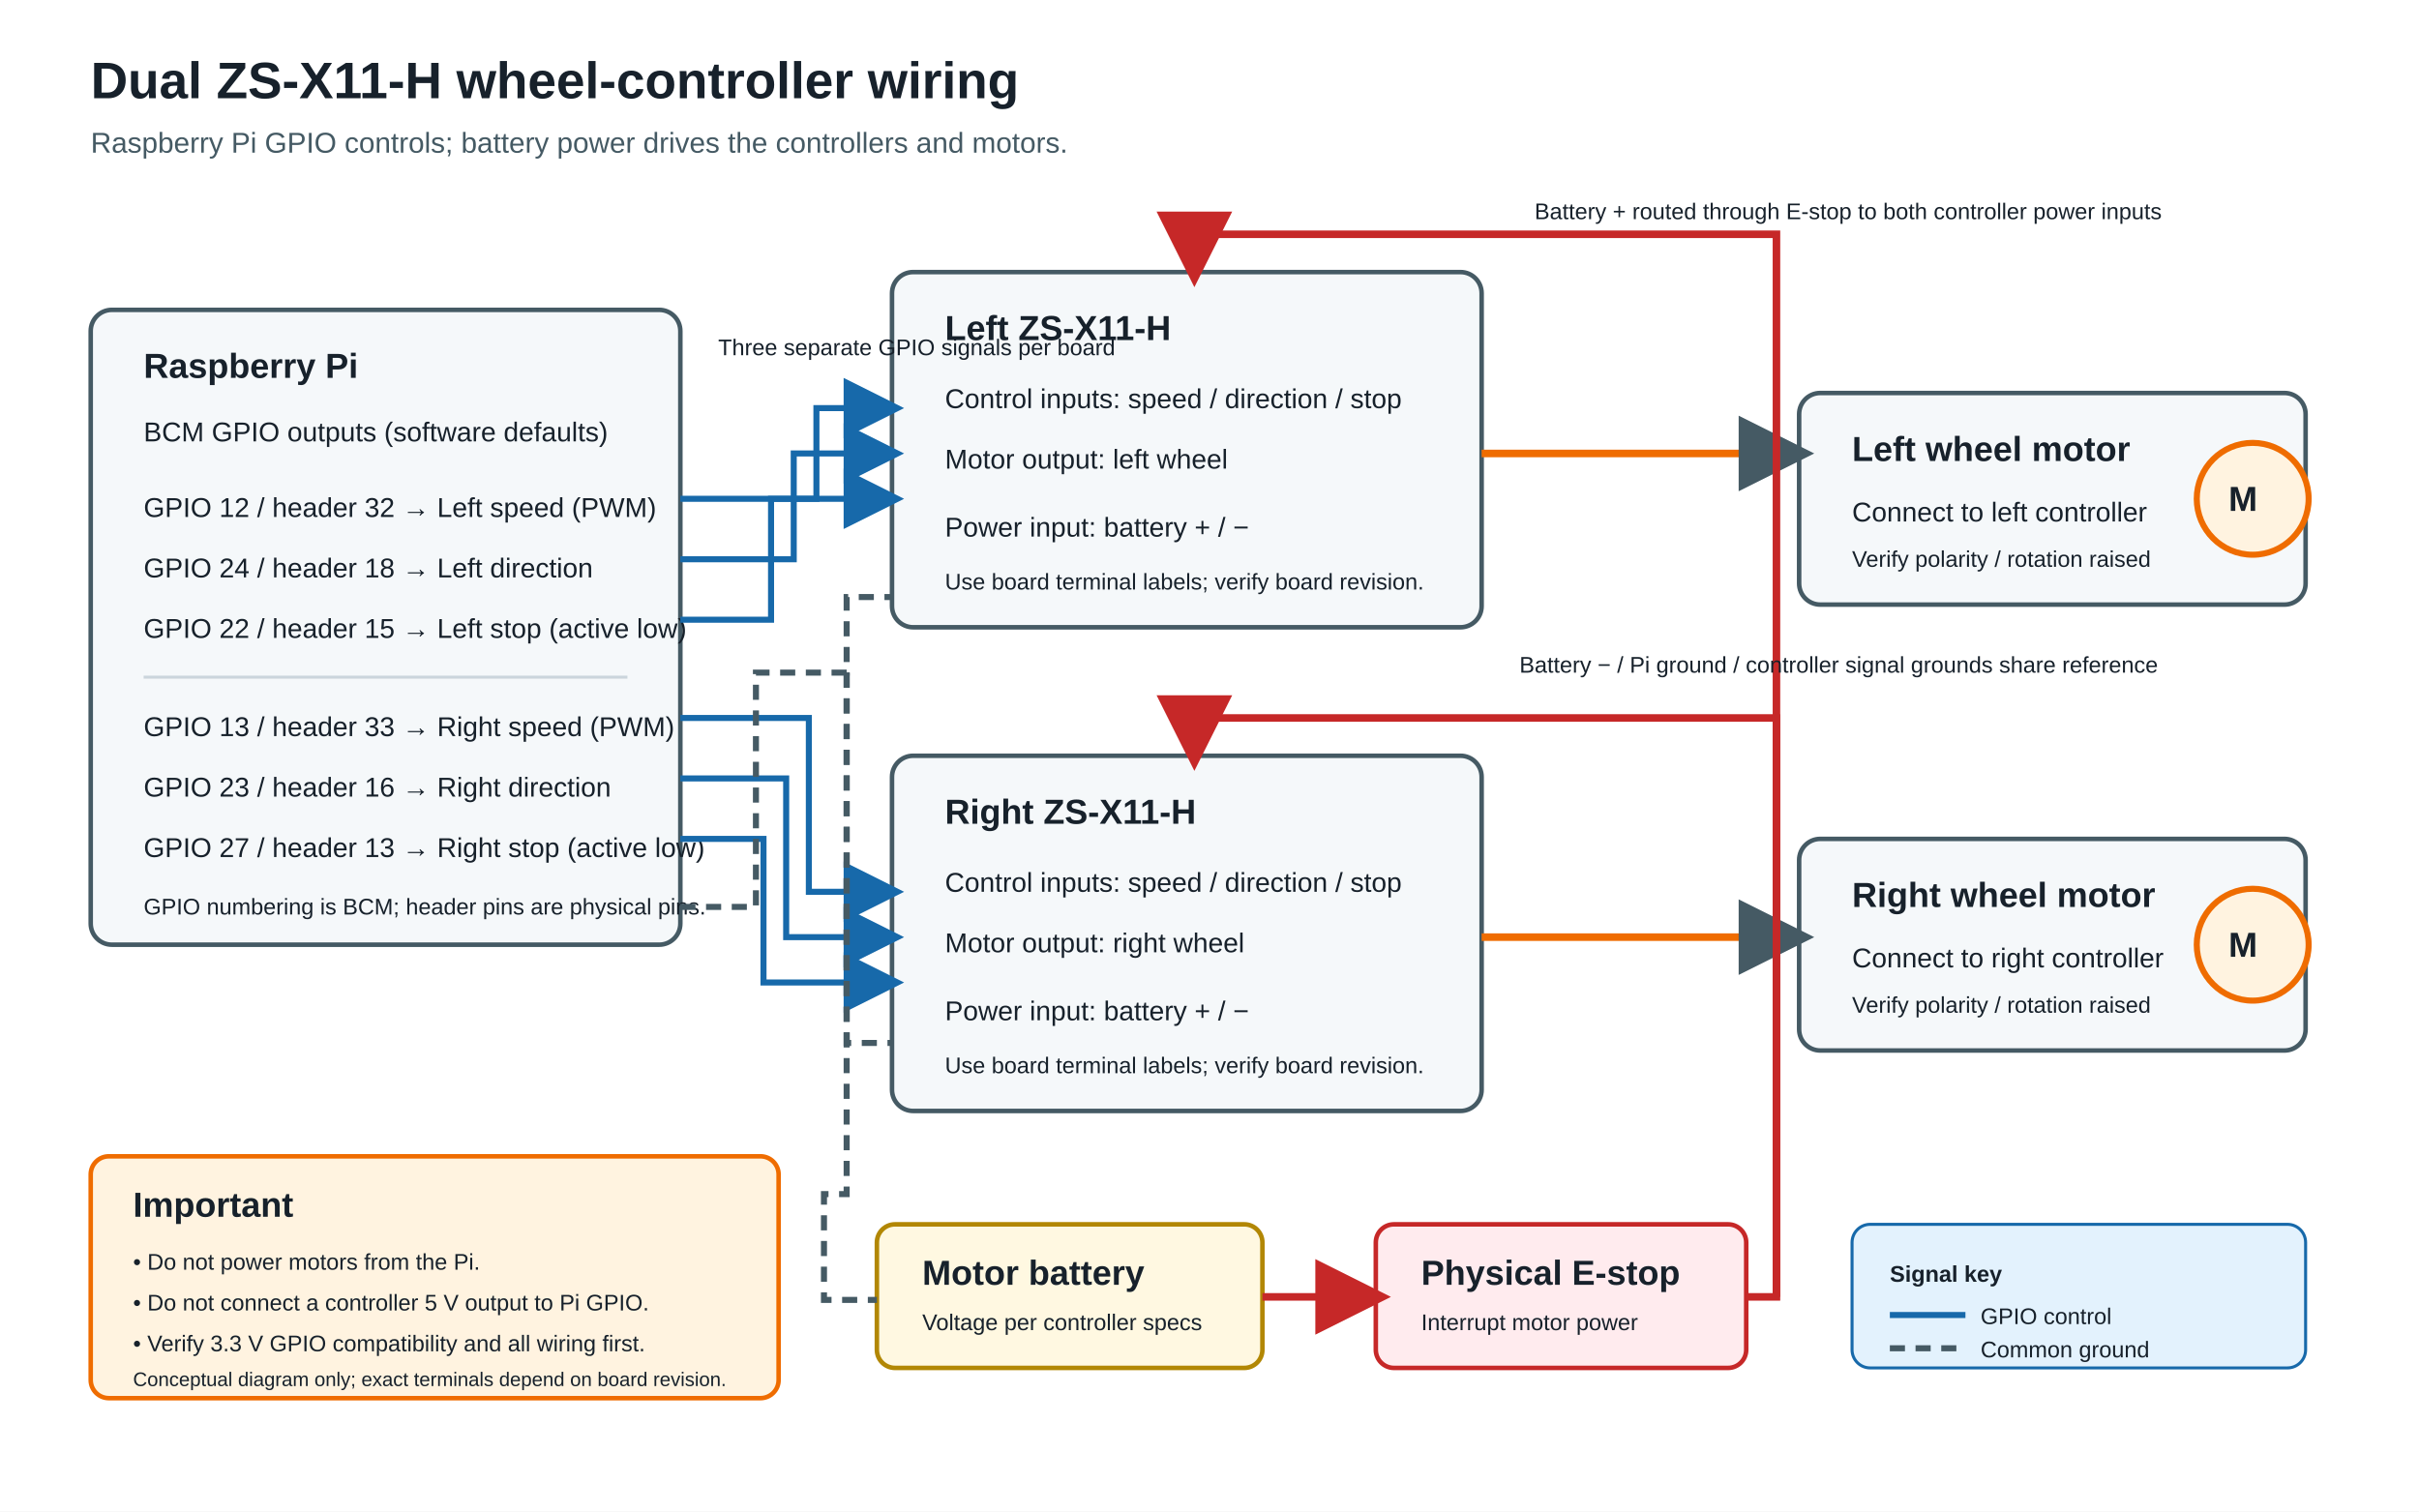
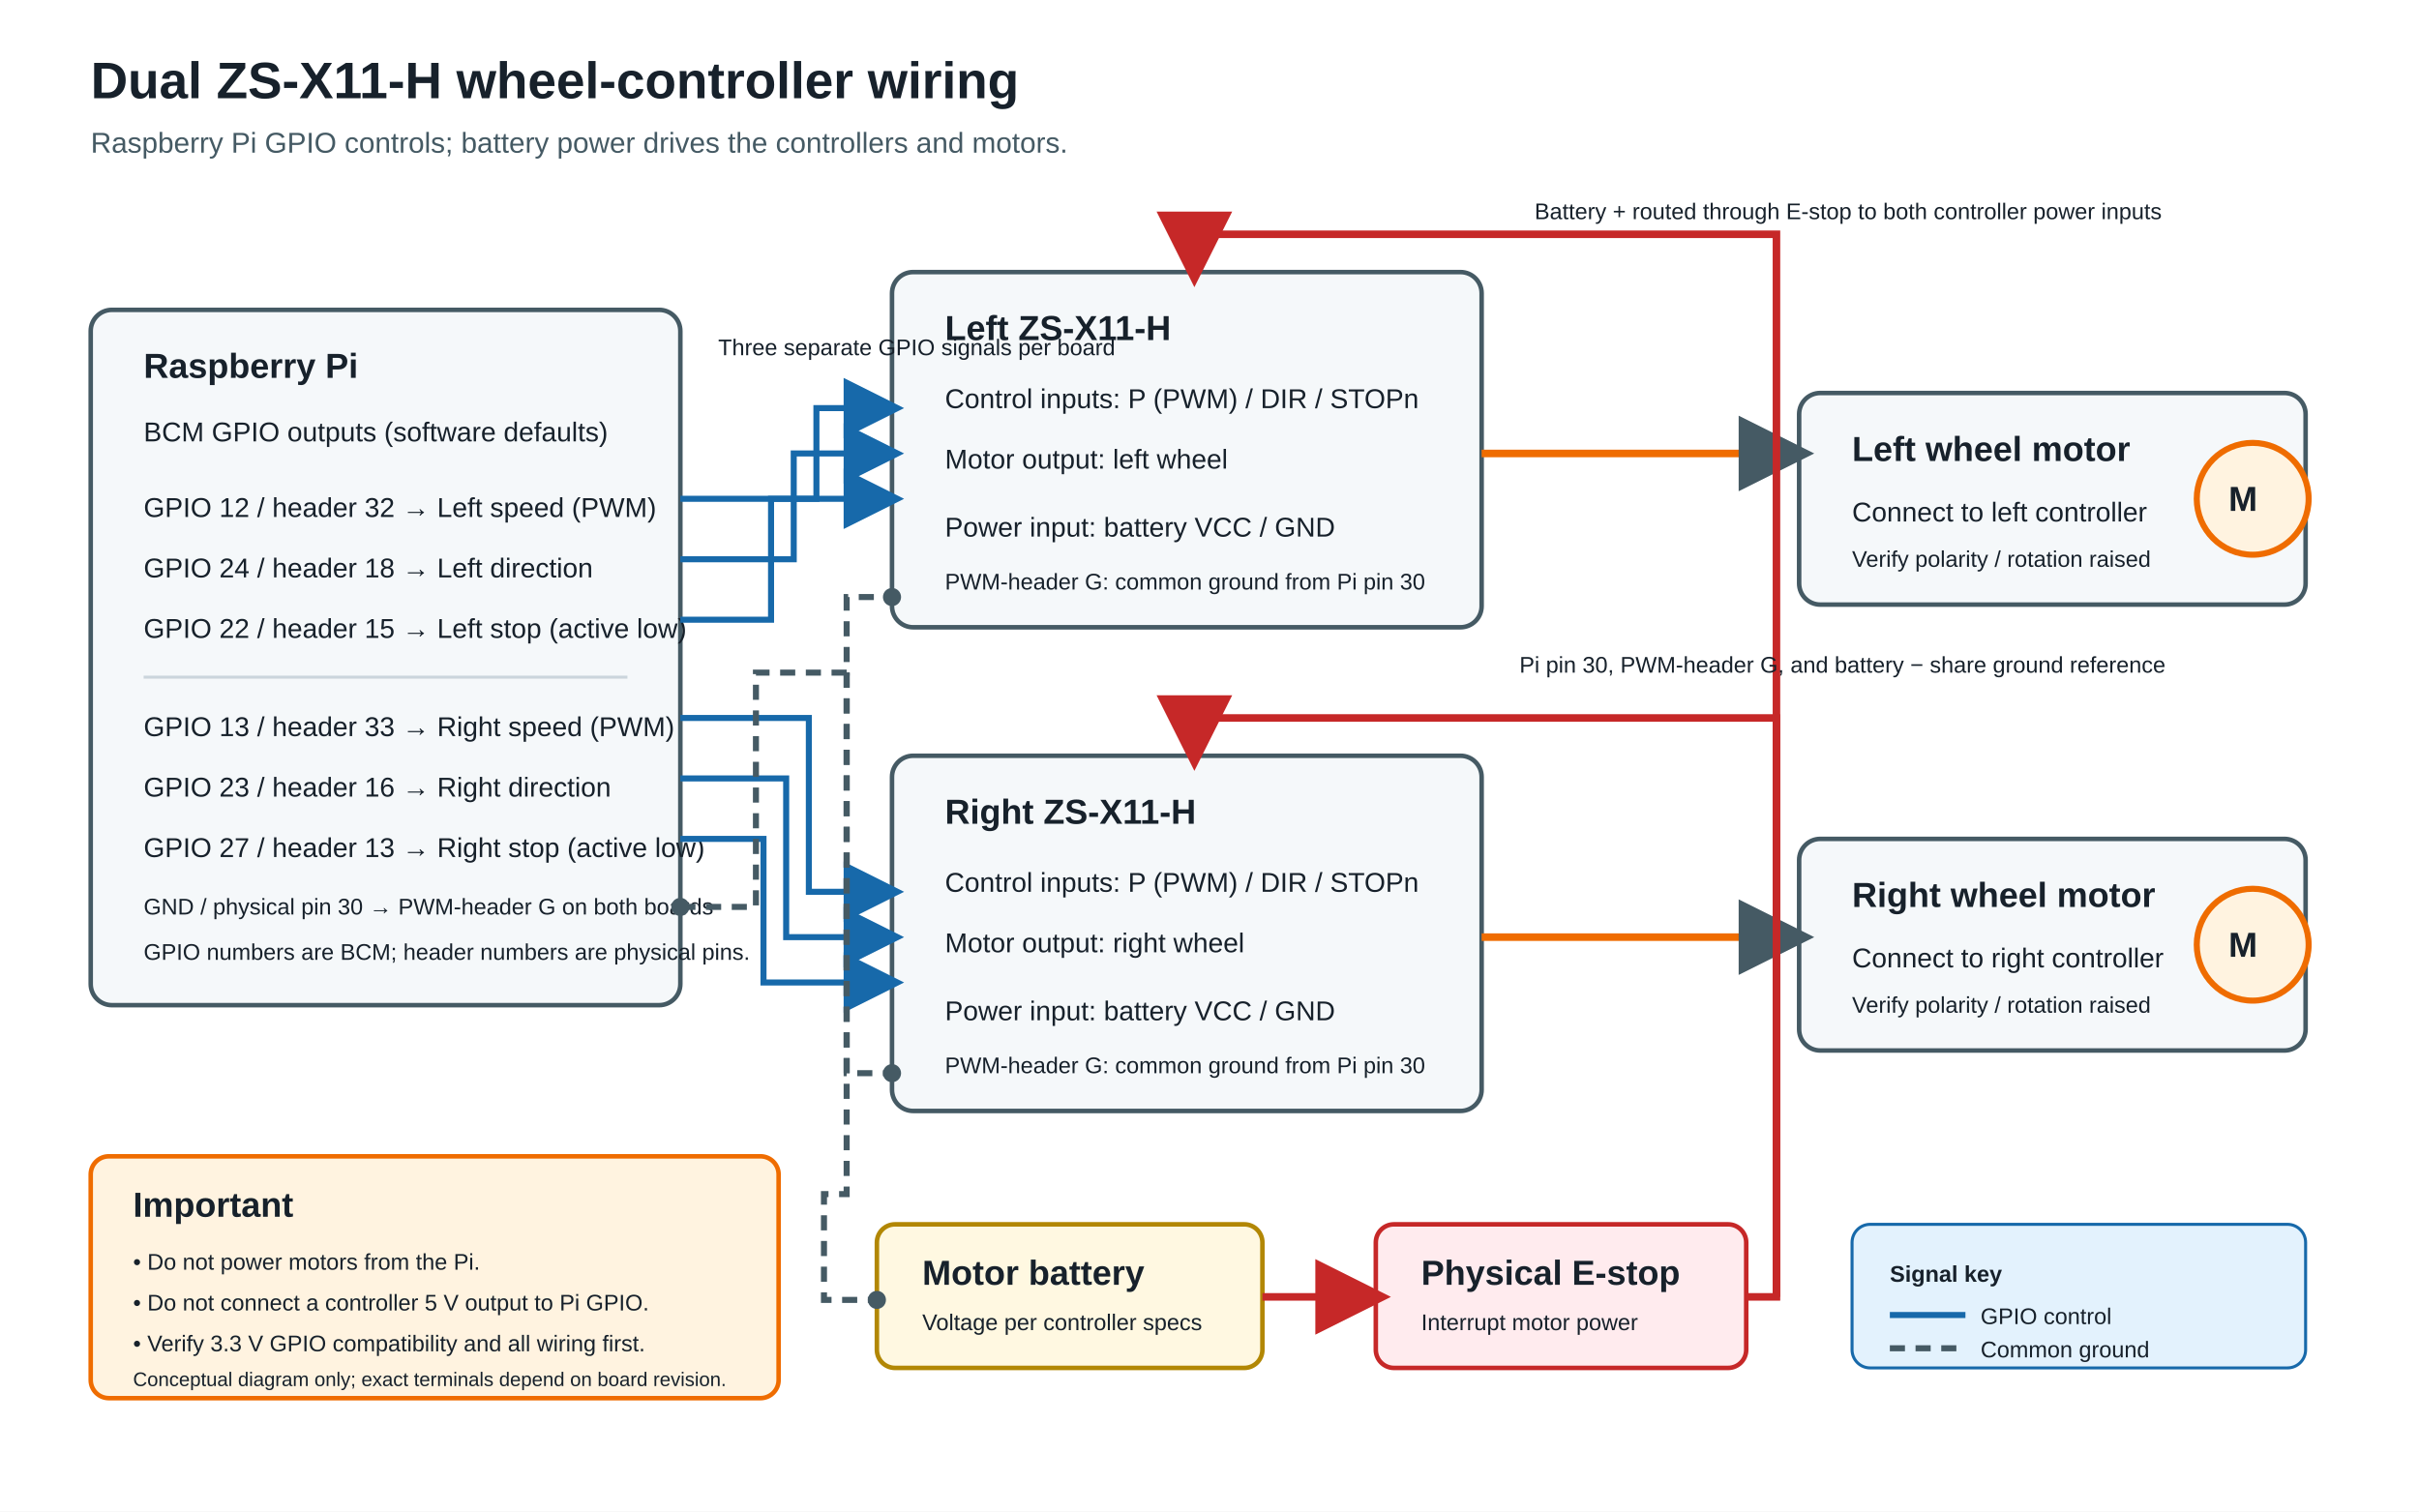
<svg xmlns="http://www.w3.org/2000/svg" width="1600" height="1000" viewBox="0 0 1600 1000" role="img" aria-labelledby="title description">
  <defs>
    <marker id="arrow-blue" markerWidth="10" markerHeight="10" refX="8" refY="5" orient="auto">
      <path d="M0,0 L10,5 L0,10 z" fill="#1769aa" />
    </marker>
    <marker id="arrow-red" markerWidth="10" markerHeight="10" refX="8" refY="5" orient="auto">
      <path d="M0,0 L10,5 L0,10 z" fill="#c62828" />
    </marker>
    <marker id="arrow-gray" markerWidth="10" markerHeight="10" refX="8" refY="5" orient="auto">
      <path d="M0,0 L10,5 L0,10 z" fill="#455a64" />
    </marker>
    <style>
      text { font-family: "Segoe UI", Arial, sans-serif; fill: #17212b; }
      .title { font-size: 34px; font-weight: 700; }
      .subtitle { font-size: 19px; fill: #455a64; }
      .box-title { font-size: 23px; font-weight: 700; }
      .body { font-size: 18px; }
      .small { font-size: 15px; }
      .tiny { font-size: 13px; }
      .box { fill: #f5f8fa; stroke: #455a64; stroke-width: 3; rx: 14; }
      .signal { fill: none; stroke: #1769aa; stroke-width: 4; }
      .power { fill: none; stroke: #c62828; stroke-width: 5; }
      .ground { fill: none; stroke: #455a64; stroke-width: 4; stroke-dasharray: 10 7; }
      .motor { fill: none; stroke: #ef6c00; stroke-width: 5; }
    </style>
  </defs>
  <rect width="1600" height="1000" fill="#ffffff" />
  <text x="60" y="65" class="title">Dual ZS-X11-H wheel-controller wiring</text>
  <text x="60" y="101" class="subtitle">Raspberry Pi GPIO controls; battery power drives the controllers and motors.</text>
-   <rect x="60" y="205" width="390" height="420" class="box" />
+   <rect x="60" y="205" width="390" height="460" class="box" />
  <text x="95" y="250" class="box-title">Raspberry Pi</text>
  <text x="95" y="292" class="body">BCM GPIO outputs (software defaults)</text>
  <text x="95" y="342" class="body">GPIO 12 / header 32 → Left speed (PWM)</text>
  <text x="95" y="382" class="body">GPIO 24 / header 18 → Left direction</text>
  <text x="95" y="422" class="body">GPIO 22 / header 15 → Left stop (active low)</text>
  <line x1="95" y1="448" x2="415" y2="448" stroke="#cbd5dc" stroke-width="2" />
  <text x="95" y="487" class="body">GPIO 13 / header 33 → Right speed (PWM)</text>
  <text x="95" y="527" class="body">GPIO 23 / header 16 → Right direction</text>
  <text x="95" y="567" class="body">GPIO 27 / header 13 → Right stop (active low)</text>
-   <text x="95" y="605" class="small">GPIO numbering is BCM; header pins are physical pins.</text>
+   <text x="95" y="605" class="small">GND / physical pin 30 → PWM-header G on both boards</text>
+   <text x="95" y="635" class="small">GPIO numbers are BCM; header numbers are physical pins.</text>
  <rect x="590" y="180" width="390" height="235" class="box" />
  <text x="625" y="225" class="box-title">Left ZS-X11-H</text>
-   <text x="625" y="270" class="body">Control inputs: speed / direction / stop</text>
+   <text x="625" y="270" class="body">Control inputs: P (PWM) / DIR / STOPn</text>
  <text x="625" y="310" class="body">Motor output: left wheel</text>
-   <text x="625" y="355" class="body">Power input: battery + / −</text>
-   <text x="625" y="390" class="small">Use board terminal labels; verify board revision.</text>
+   <text x="625" y="355" class="body">Power input: battery VCC / GND</text>
+   <text x="625" y="390" class="small">PWM-header G: common ground from Pi pin 30</text>
  <rect x="590" y="500" width="390" height="235" class="box" />
  <text x="625" y="545" class="box-title">Right ZS-X11-H</text>
-   <text x="625" y="590" class="body">Control inputs: speed / direction / stop</text>
+   <text x="625" y="590" class="body">Control inputs: P (PWM) / DIR / STOPn</text>
  <text x="625" y="630" class="body">Motor output: right wheel</text>
-   <text x="625" y="675" class="body">Power input: battery + / −</text>
-   <text x="625" y="710" class="small">Use board terminal labels; verify board revision.</text>
+   <text x="625" y="675" class="body">Power input: battery VCC / GND</text>
+   <text x="625" y="710" class="small">PWM-header G: common ground from Pi pin 30</text>
  <rect x="1190" y="260" width="335" height="140" class="box" />
  <text x="1225" y="305" class="box-title">Left wheel motor</text>
  <text x="1225" y="345" class="body">Connect to left controller</text>
  <text x="1225" y="375" class="small">Verify polarity / rotation raised</text>
  <circle cx="1490" cy="330" r="37" fill="#fff3e0" stroke="#ef6c00" stroke-width="4" />
  <text x="1474" y="338" class="box-title" fill="#ef6c00">M</text>
  <rect x="1190" y="555" width="335" height="140" class="box" />
  <text x="1225" y="600" class="box-title">Right wheel motor</text>
  <text x="1225" y="640" class="body">Connect to right controller</text>
  <text x="1225" y="670" class="small">Verify polarity / rotation raised</text>
  <circle cx="1490" cy="625" r="37" fill="#fff3e0" stroke="#ef6c00" stroke-width="4" />
  <text x="1474" y="633" class="box-title" fill="#ef6c00">M</text>
  <rect x="580" y="810" width="255" height="95" fill="#fff8e1" stroke="#b28704" stroke-width="3" rx="12" />
  <text x="610" y="850" class="box-title">Motor battery</text>
  <text x="610" y="880" class="small">Voltage per controller specs</text>
  <rect x="910" y="810" width="245" height="95" fill="#ffebee" stroke="#c62828" stroke-width="3" rx="12" />
  <text x="940" y="850" class="box-title">Physical E-stop</text>
  <text x="940" y="880" class="small">Interrupt motor power</text>
  <path d="M450 330 H540 V270 H590" class="signal" marker-end="url(#arrow-blue)" />
  <path d="M450 370 H525 V300 H590" class="signal" marker-end="url(#arrow-blue)" />
  <path d="M450 410 H510 V330 H590" class="signal" marker-end="url(#arrow-blue)" />
  <path d="M450 475 H535 V590 H590" class="signal" marker-end="url(#arrow-blue)" />
  <path d="M450 515 H520 V620 H590" class="signal" marker-end="url(#arrow-blue)" />
  <path d="M450 555 H505 V650 H590" class="signal" marker-end="url(#arrow-blue)" />
  <path d="M980 300 H1190" class="motor" marker-end="url(#arrow-gray)" />
  <path d="M980 620 H1190" class="motor" marker-end="url(#arrow-gray)" />
  <path d="M835 858 H910" class="power" marker-end="url(#arrow-red)" />
  <path d="M1155 858 H1175 V155 H790 V180" class="power" marker-end="url(#arrow-red)" />
  <path d="M1175 858 V475 H790 V500" class="power" marker-end="url(#arrow-red)" />
  <path d="M450 600 H500 V445 H560 V395 H590" class="ground" />
-   <path d="M560 445 V690 H590" class="ground" />
+   <path d="M560 445 V710 H590" class="ground" />
  <path d="M560 445 V790 H545 V860 H580" class="ground" />
+   <circle cx="450" cy="600" r="6" fill="#455a64" />
+   <circle cx="590" cy="395" r="6" fill="#455a64" />
+   <circle cx="590" cy="710" r="6" fill="#455a64" />
+   <circle cx="580" cy="860" r="6" fill="#455a64" />
  <text x="475" y="235" class="small" fill="#1769aa">Three separate GPIO signals per board</text>
  <text x="1015" y="145" class="small" fill="#c62828">Battery + routed through E-stop to both controller power inputs</text>
-   <text x="1005" y="445" class="small" fill="#455a64">Battery − / Pi ground / controller signal grounds share reference</text>
+   <text x="1005" y="445" class="small" fill="#455a64">Pi pin 30, PWM-header G, and battery − share ground reference</text>
  <rect x="60" y="765" width="455" height="160" fill="#fff3e0" stroke="#ef6c00" stroke-width="3" rx="12" />
  <text x="88" y="805" class="box-title">Important</text>
  <text x="88" y="840" class="small">• Do not power motors from the Pi.</text>
  <text x="88" y="867" class="small">• Do not connect a controller 5 V output to Pi GPIO.</text>
  <text x="88" y="894" class="small">• Verify 3.3 V GPIO compatibility and all wiring first.</text>
  <text x="88" y="917" class="tiny">Conceptual diagram only; exact terminals depend on board revision.</text>
  <rect x="1225" y="810" width="300" height="95" fill="#e3f2fd" stroke="#1769aa" stroke-width="2" rx="12" />
  <text x="1250" y="848" class="small" font-weight="700">Signal key</text>
  <line x1="1250" y1="870" x2="1300" y2="870" class="signal" />
  <text x="1310" y="876" class="small">GPIO control</text>
  <line x1="1250" y1="892" x2="1300" y2="892" class="ground" />
  <text x="1310" y="898" class="small">Common ground</text>
</svg>
